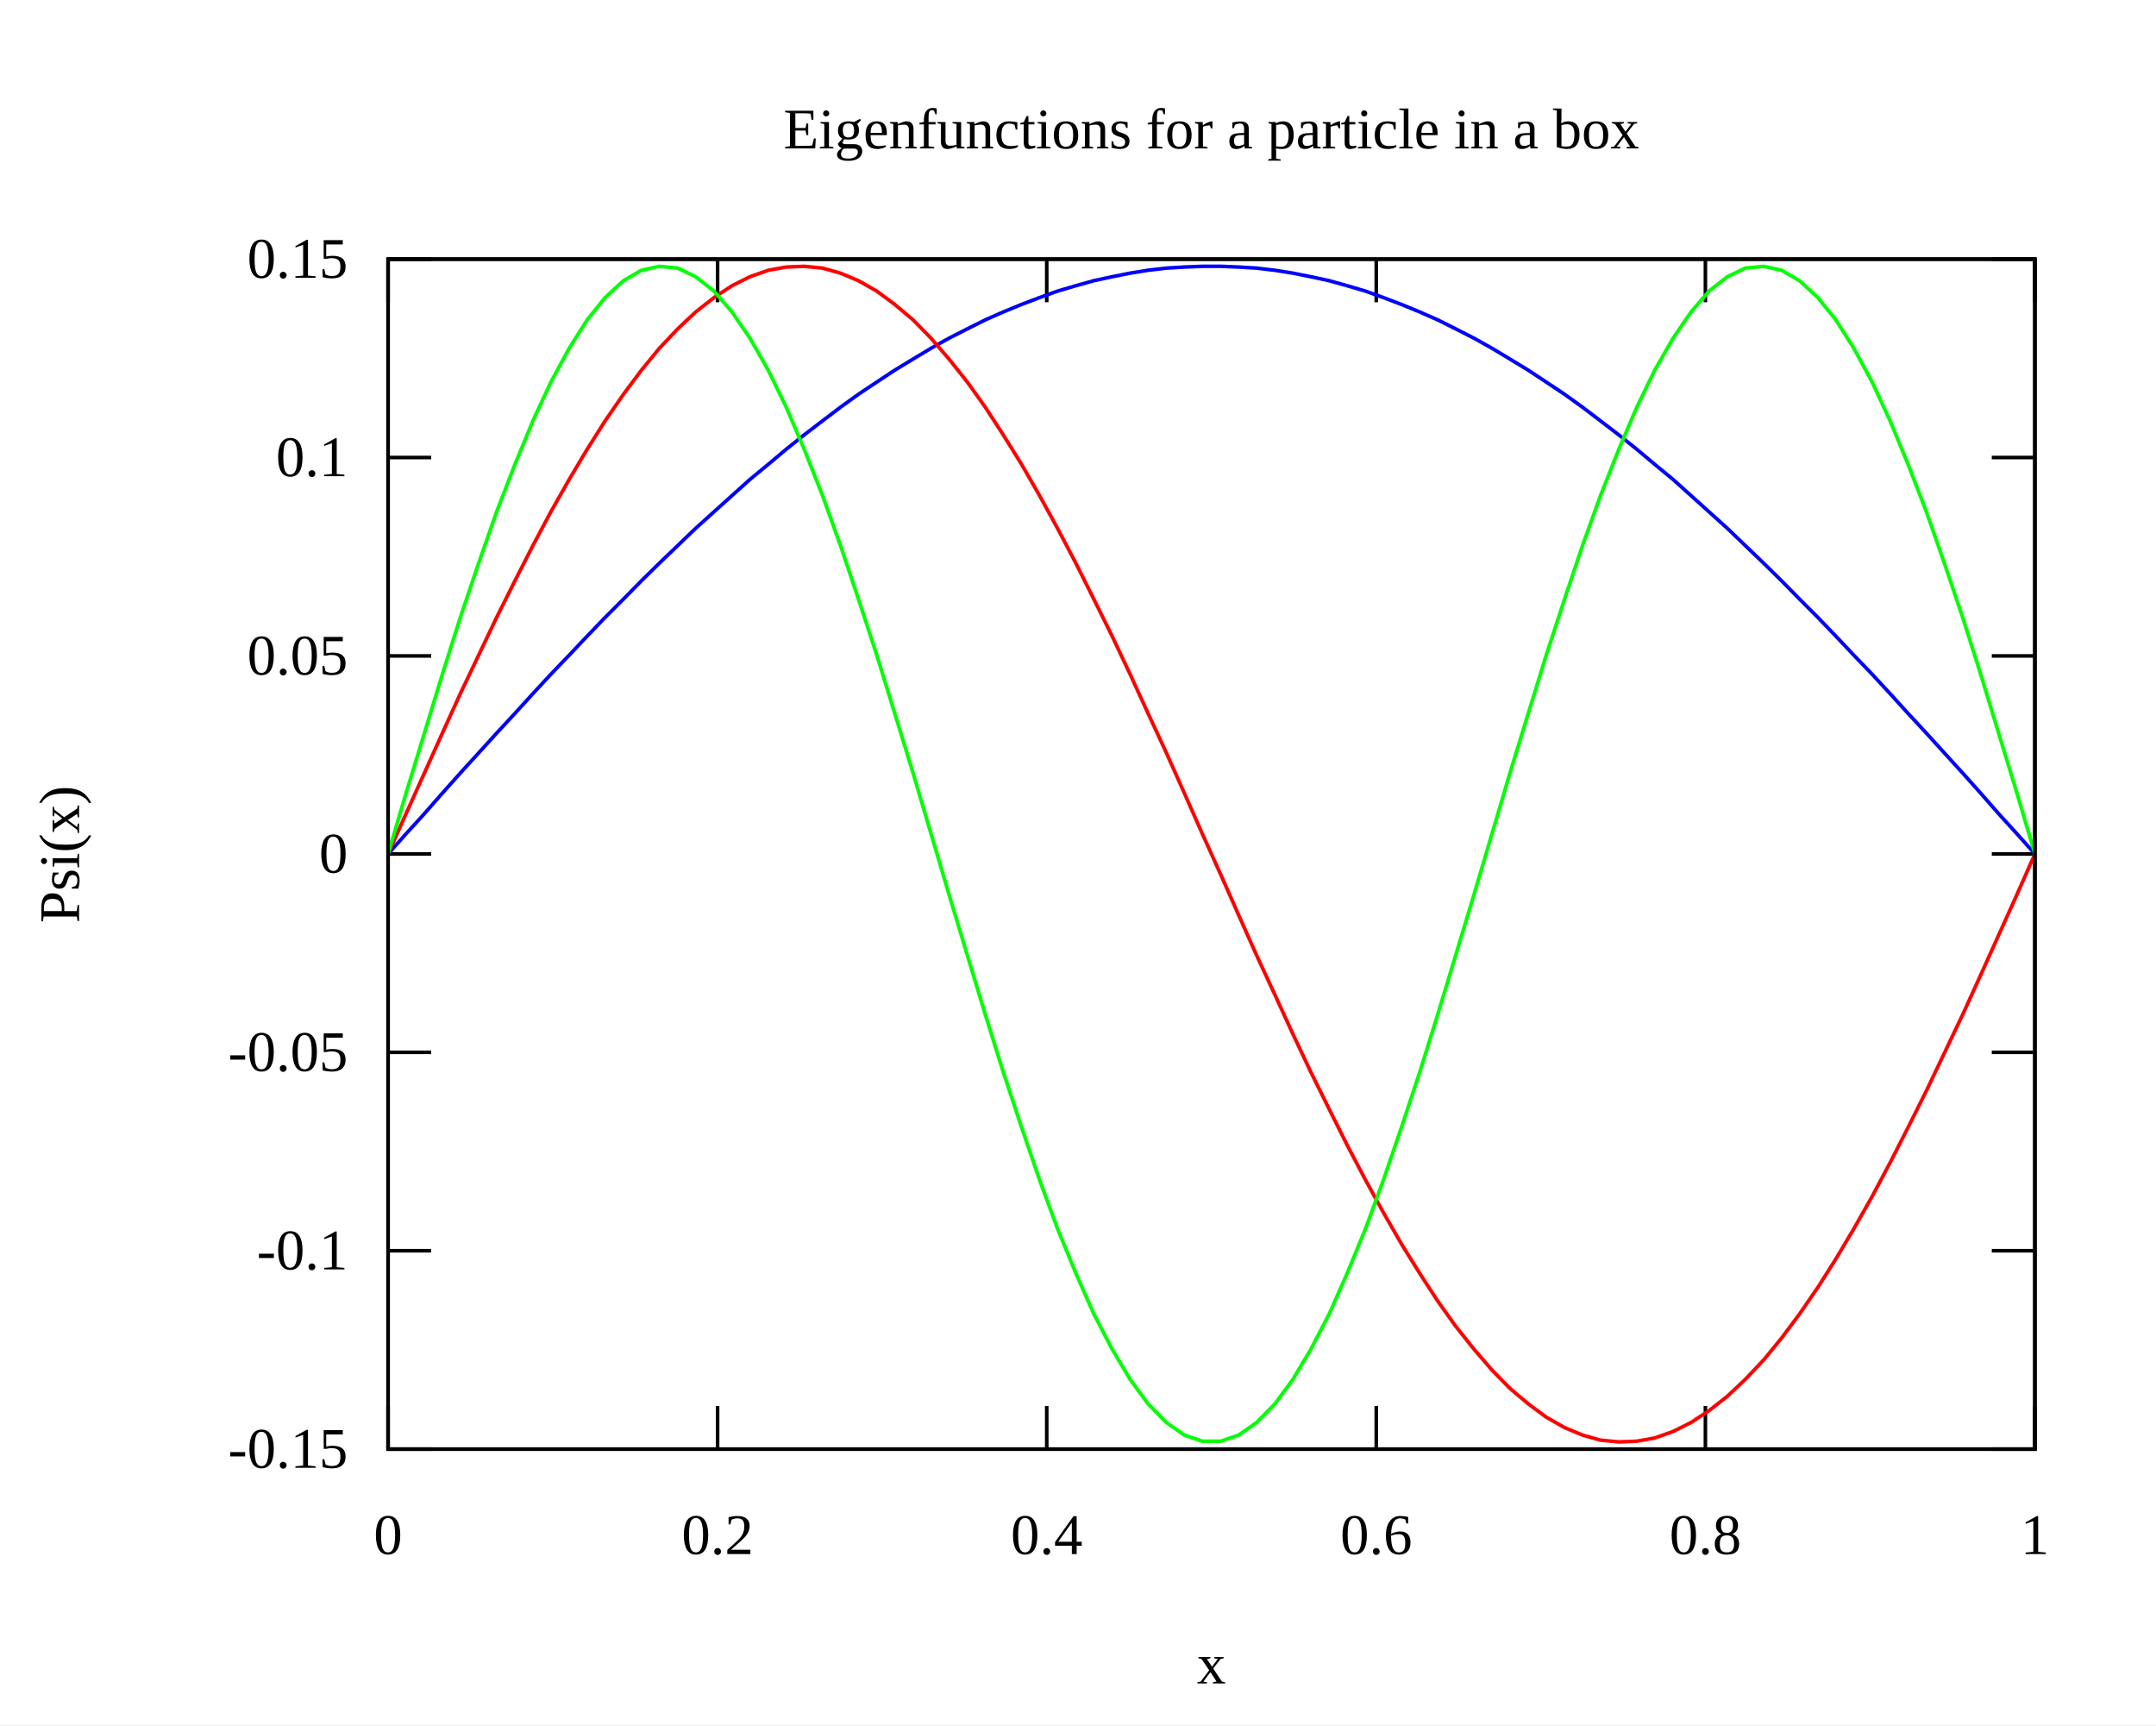
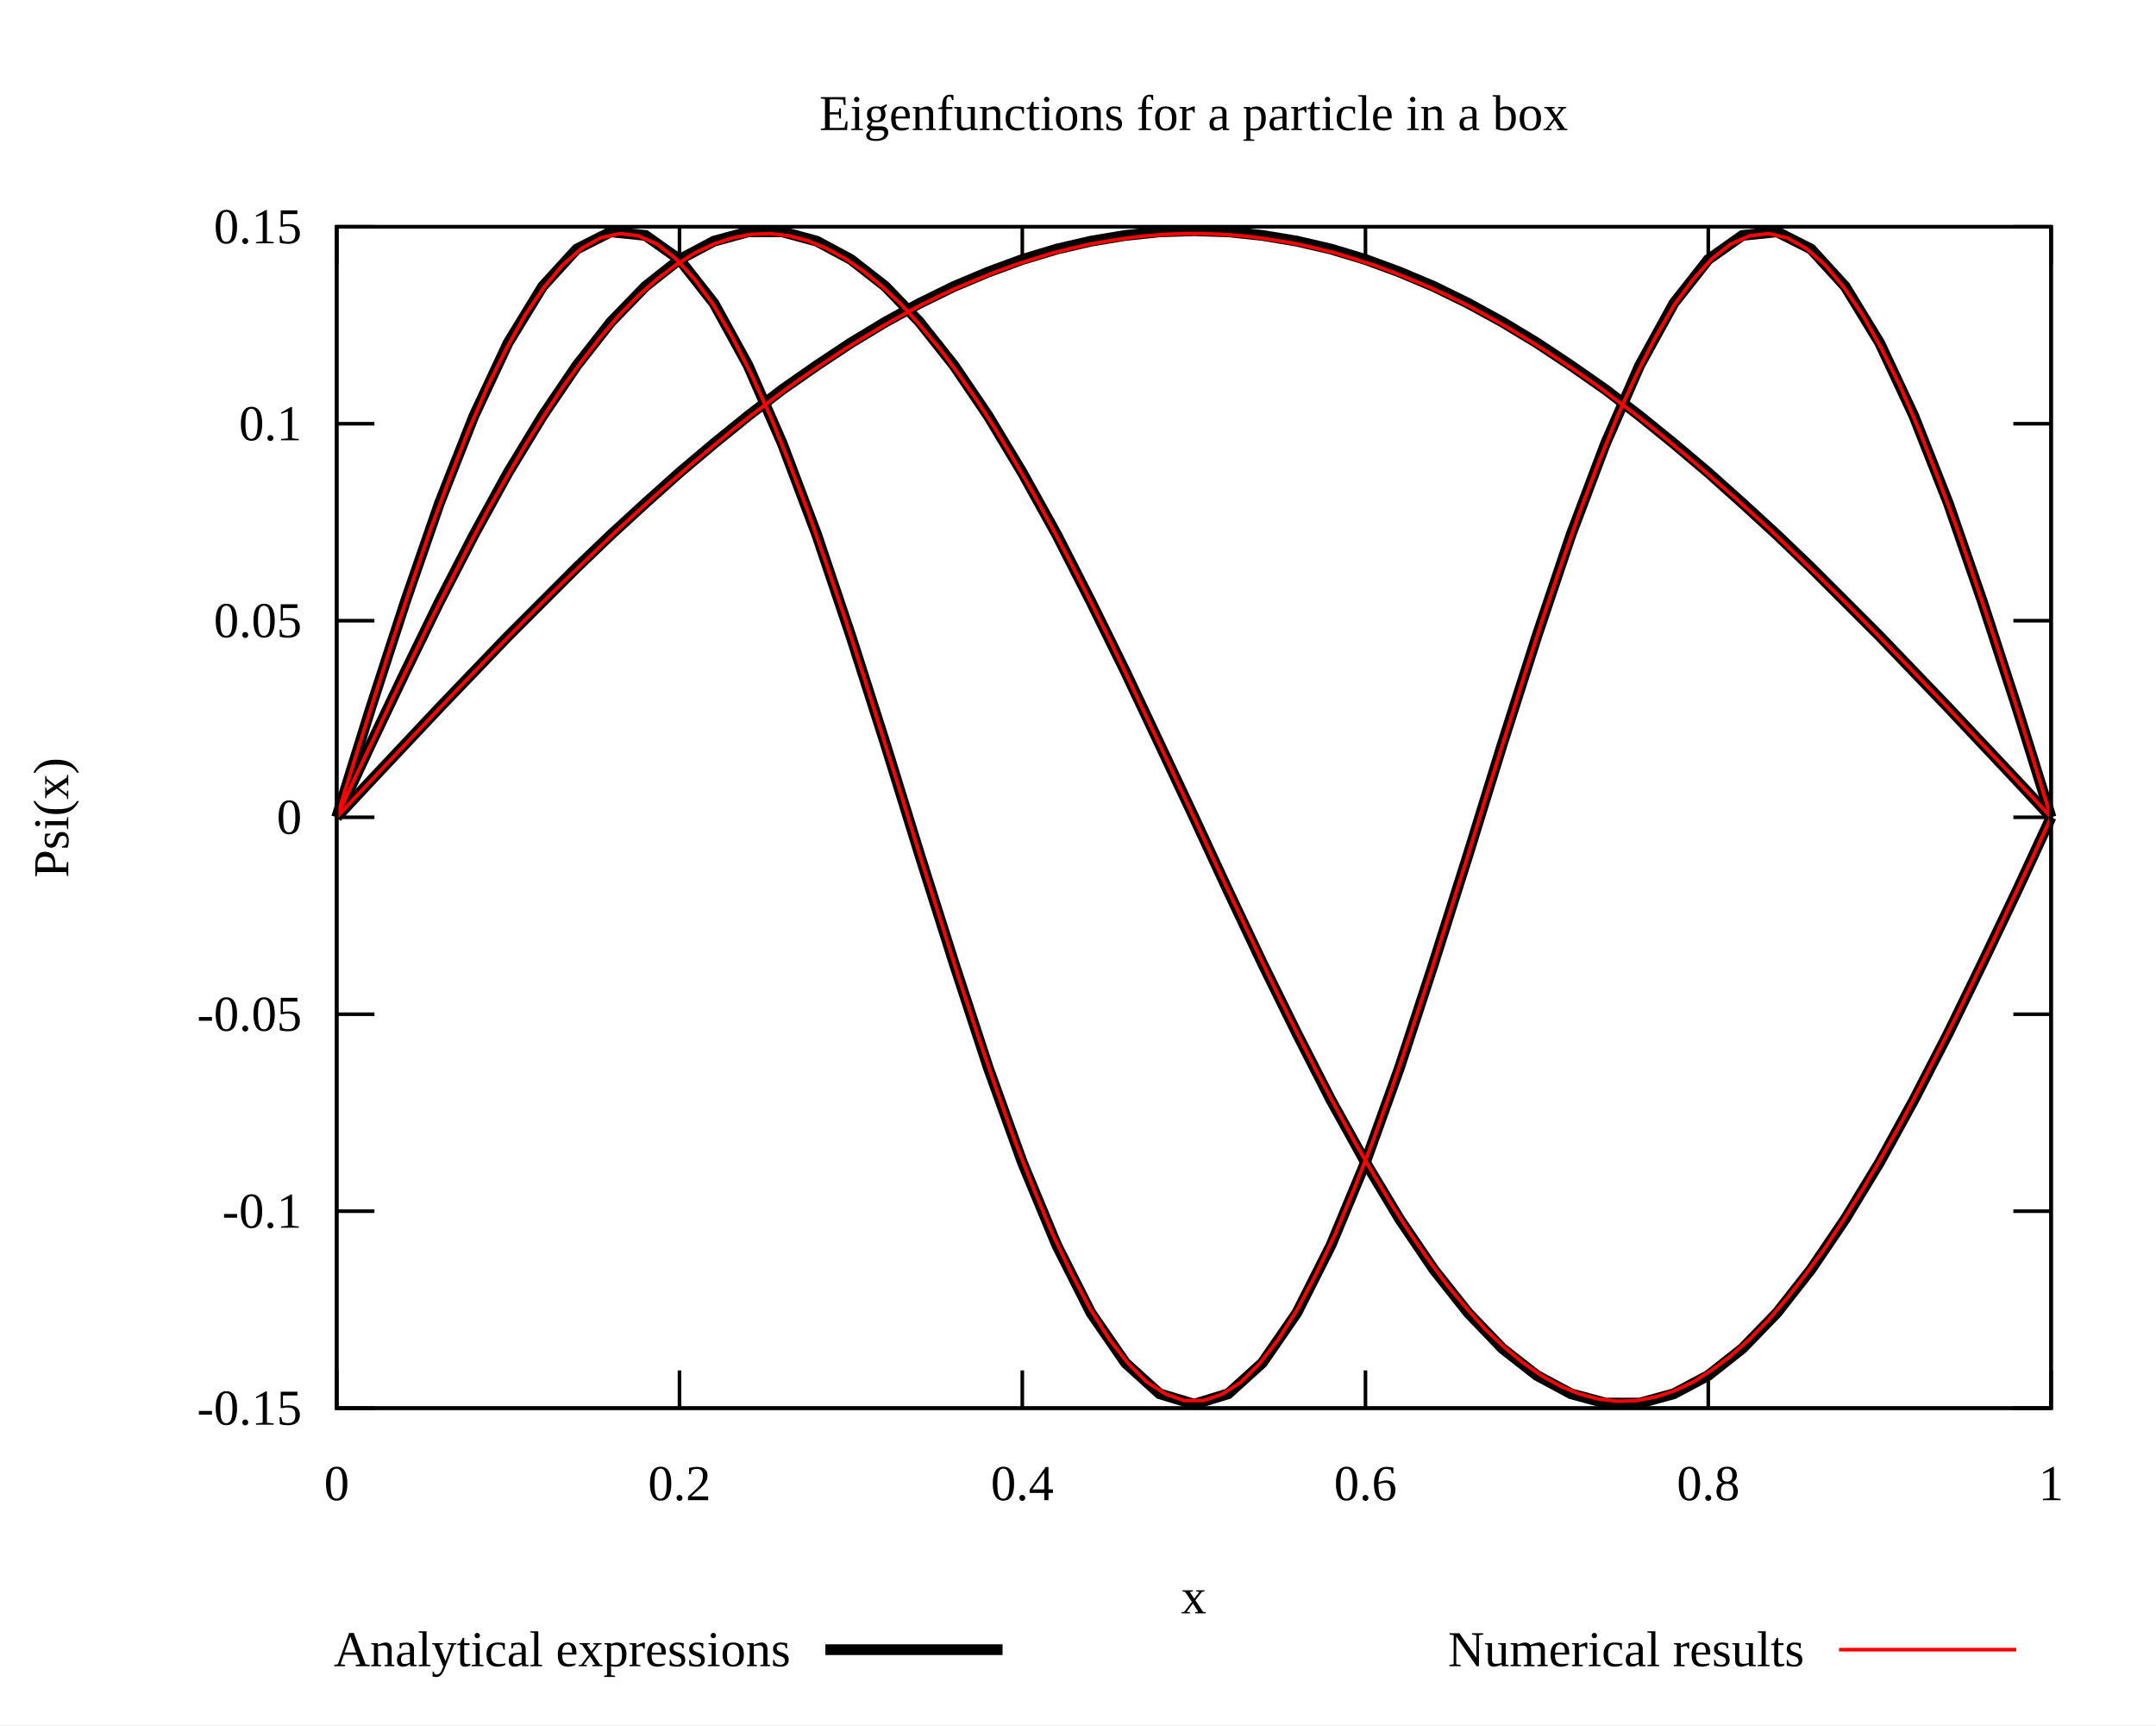
<svg xmlns="http://www.w3.org/2000/svg" xmlns:xlink="http://www.w3.org/1999/xlink" width="600" height="480" viewBox="0 0 600 480">
  <g id="gnuplot_canvas">
    <rect x="0" y="0" width="600" height="480" fill="#ffffff" />
    <defs>
      <circle id="gpDot" r="0.5" stroke-width="0.5" />
-       <path id="gpPt0" stroke-width="0.167" stroke="currentColor" d="M-1,0 h2 M0,-1 v2" />
-       <path id="gpPt1" stroke-width="0.167" stroke="currentColor" d="M-1,-1 L1,1 M1,-1 L-1,1" />
-       <path id="gpPt2" stroke-width="0.167" stroke="currentColor" d="M-1,0 L1,0 M0,-1 L0,1 M-1,-1 L1,1 M-1,1 L1,-1" />
-       <rect id="gpPt3" stroke-width="0.167" stroke="currentColor" x="-1" y="-1" width="2" height="2" />
-       <rect id="gpPt4" stroke-width="0.167" stroke="currentColor" fill="currentColor" x="-1" y="-1" width="2" height="2" />
-       <circle id="gpPt5" stroke-width="0.167" stroke="currentColor" cx="0" cy="0" r="1" />
+       <path id="gpPt0" stroke-width="0.190" stroke="currentColor" d="M-1,0 h2 M0,-1 v2" />
+       <path id="gpPt1" stroke-width="0.190" stroke="currentColor" d="M-1,-1 L1,1 M1,-1 L-1,1" />
+       <path id="gpPt2" stroke-width="0.190" stroke="currentColor" d="M-1,0 L1,0 M0,-1 L0,1 M-1,-1 L1,1 M-1,1 L1,-1" />
+       <rect id="gpPt3" stroke-width="0.190" stroke="currentColor" x="-1" y="-1" width="2" height="2" />
+       <rect id="gpPt4" stroke-width="0.190" stroke="currentColor" fill="currentColor" x="-1" y="-1" width="2" height="2" />
+       <circle id="gpPt5" stroke-width="0.190" stroke="currentColor" cx="0" cy="0" r="1" />
      <use xlink:href="#gpPt5" id="gpPt6" fill="currentColor" stroke="none" />
-       <path id="gpPt7" stroke-width="0.167" stroke="currentColor" d="M0,-1.33 L-1.33,0.67 L1.33,0.67 z" />
+       <path id="gpPt7" stroke-width="0.190" stroke="currentColor" d="M0,-1.33 L-1.33,0.67 L1.33,0.67 z" />
      <use xlink:href="#gpPt7" id="gpPt8" fill="currentColor" stroke="none" />
      <use xlink:href="#gpPt7" id="gpPt9" stroke="currentColor" transform="rotate(180)" />
      <use xlink:href="#gpPt9" id="gpPt10" fill="currentColor" stroke="none" />
      <use xlink:href="#gpPt3" id="gpPt11" stroke="currentColor" transform="rotate(45)" />
      <use xlink:href="#gpPt11" id="gpPt12" fill="currentColor" stroke="none" />
-       <path id="gpPt13" stroke-width="0.167" stroke="currentColor" d="M0,1.330 L1.265,0.411 L0.782,-1.067 L-0.782,-1.076 L-1.265,0.411 z" />
+       <path id="gpPt13" stroke-width="0.190" stroke="currentColor" d="M0,1.330 L1.265,0.411 L0.782,-1.067 L-0.782,-1.076 L-1.265,0.411 z" />
      <use xlink:href="#gpPt13" id="gpPt14" fill="currentColor" stroke="none" />
      <filter id="textbox" filterUnits="objectBoundingBox" x="0" y="0" height="1" width="1">
        <feFlood flood-color="#FFFFFF" flood-opacity="1" result="bgnd" />
        <feComposite in="SourceGraphic" in2="bgnd" operator="atop" />
      </filter>
      <filter id="greybox" filterUnits="objectBoundingBox" x="0" y="0" height="1" width="1">
        <feFlood flood-color="lightgrey" flood-opacity="1" result="grey" />
        <feComposite in="SourceGraphic" in2="grey" operator="atop" />
      </filter>
    </defs>
    <g fill="none" color="#FFFFFF" stroke="currentColor" stroke-width="1.00" stroke-linecap="butt" stroke-linejoin="miter">
</g>
    <g fill="none" color="black" stroke="currentColor" stroke-width="1.00" stroke-linecap="butt" stroke-linejoin="miter">
-       <path stroke="black" d="M108.0,403.2 L120.0,403.2 M566.3,403.2 L554.3,403.2  " />
-       <g transform="translate(96.8,408.4)" stroke="none" fill="black" font-family=" " font-size="16.00" text-anchor="end">
+       <path stroke="black" d="M93.7,391.8 L104.2,391.8 M570.8,391.8 L560.3,391.8  " />
+       <g transform="translate(84.0,396.4)" stroke="none" fill="black" font-family=" " font-size="14.00" text-anchor="end">
        <text>
          <tspan font-family=" ">-0.15</tspan>
        </text>
      </g>
    </g>
    <g fill="none" color="black" stroke="currentColor" stroke-width="1.00" stroke-linecap="butt" stroke-linejoin="miter">
-       <path stroke="black" d="M108.0,348.0 L120.0,348.0 M566.3,348.0 L554.3,348.0  " />
-       <g transform="translate(96.8,353.2)" stroke="none" fill="black" font-family=" " font-size="16.00" text-anchor="end">
+       <path stroke="black" d="M93.7,337.0 L104.2,337.0 M570.8,337.0 L560.3,337.0  " />
+       <g transform="translate(84.0,341.6)" stroke="none" fill="black" font-family=" " font-size="14.00" text-anchor="end">
        <text>
          <tspan font-family=" ">-0.1</tspan>
        </text>
      </g>
    </g>
    <g fill="none" color="black" stroke="currentColor" stroke-width="1.00" stroke-linecap="butt" stroke-linejoin="miter">
-       <path stroke="black" d="M108.0,292.8 L120.0,292.8 M566.3,292.8 L554.3,292.8  " />
-       <g transform="translate(96.8,298.0)" stroke="none" fill="black" font-family=" " font-size="16.00" text-anchor="end">
+       <path stroke="black" d="M93.7,282.2 L104.2,282.2 M570.8,282.2 L560.3,282.2  " />
+       <g transform="translate(84.0,286.8)" stroke="none" fill="black" font-family=" " font-size="14.00" text-anchor="end">
        <text>
          <tspan font-family=" ">-0.05</tspan>
        </text>
      </g>
    </g>
    <g fill="none" color="black" stroke="currentColor" stroke-width="1.00" stroke-linecap="butt" stroke-linejoin="miter">
-       <path stroke="black" d="M108.0,237.6 L120.0,237.6 M566.3,237.6 L554.3,237.6  " />
-       <g transform="translate(96.8,242.8)" stroke="none" fill="black" font-family=" " font-size="16.00" text-anchor="end">
+       <path stroke="black" d="M93.7,227.4 L104.2,227.4 M570.8,227.4 L560.3,227.4  " />
+       <g transform="translate(84.0,232.0)" stroke="none" fill="black" font-family=" " font-size="14.00" text-anchor="end">
        <text>
          <tspan font-family=" "> 0</tspan>
        </text>
      </g>
    </g>
    <g fill="none" color="black" stroke="currentColor" stroke-width="1.00" stroke-linecap="butt" stroke-linejoin="miter">
-       <path stroke="black" d="M108.0,182.5 L120.0,182.5 M566.3,182.5 L554.3,182.5  " />
-       <g transform="translate(96.8,187.7)" stroke="none" fill="black" font-family=" " font-size="16.00" text-anchor="end">
+       <path stroke="black" d="M93.7,172.7 L104.2,172.7 M570.8,172.7 L560.3,172.7  " />
+       <g transform="translate(84.0,177.3)" stroke="none" fill="black" font-family=" " font-size="14.00" text-anchor="end">
        <text>
          <tspan font-family=" "> 0.05</tspan>
        </text>
      </g>
    </g>
    <g fill="none" color="black" stroke="currentColor" stroke-width="1.00" stroke-linecap="butt" stroke-linejoin="miter">
-       <path stroke="black" d="M108.0,127.3 L120.0,127.3 M566.3,127.3 L554.3,127.3  " />
-       <g transform="translate(96.8,132.5)" stroke="none" fill="black" font-family=" " font-size="16.00" text-anchor="end">
+       <path stroke="black" d="M93.7,117.9 L104.2,117.9 M570.8,117.9 L560.3,117.9  " />
+       <g transform="translate(84.0,122.5)" stroke="none" fill="black" font-family=" " font-size="14.00" text-anchor="end">
        <text>
          <tspan font-family=" "> 0.1</tspan>
        </text>
      </g>
    </g>
    <g fill="none" color="black" stroke="currentColor" stroke-width="1.00" stroke-linecap="butt" stroke-linejoin="miter">
-       <path stroke="black" d="M108.0,72.1 L120.0,72.1 M566.3,72.1 L554.3,72.1  " />
-       <g transform="translate(96.8,77.3)" stroke="none" fill="black" font-family=" " font-size="16.00" text-anchor="end">
+       <path stroke="black" d="M93.7,63.1 L104.2,63.1 M570.8,63.1 L560.3,63.1  " />
+       <g transform="translate(84.0,67.7)" stroke="none" fill="black" font-family=" " font-size="14.00" text-anchor="end">
        <text>
          <tspan font-family=" "> 0.15</tspan>
        </text>
      </g>
    </g>
    <g fill="none" color="black" stroke="currentColor" stroke-width="1.00" stroke-linecap="butt" stroke-linejoin="miter">
-       <path stroke="black" d="M108.0,403.2 L108.0,391.2 M108.0,72.1 L108.0,84.1  " />
-       <g transform="translate(108.0,432.4)" stroke="none" fill="black" font-family=" " font-size="16.00" text-anchor="middle">
+       <path stroke="black" d="M93.7,391.8 L93.7,381.3 M93.7,63.1 L93.7,73.6  " />
+       <g transform="translate(93.7,417.4)" stroke="none" fill="black" font-family=" " font-size="14.00" text-anchor="middle">
        <text>
          <tspan font-family=" "> 0</tspan>
        </text>
      </g>
    </g>
    <g fill="none" color="black" stroke="currentColor" stroke-width="1.00" stroke-linecap="butt" stroke-linejoin="miter">
-       <path stroke="black" d="M199.7,403.2 L199.7,391.2 M199.7,72.1 L199.7,84.1  " />
-       <g transform="translate(199.7,432.4)" stroke="none" fill="black" font-family=" " font-size="16.00" text-anchor="middle">
+       <path stroke="black" d="M189.1,391.8 L189.1,381.3 M189.1,63.1 L189.1,73.6  " />
+       <g transform="translate(189.1,417.4)" stroke="none" fill="black" font-family=" " font-size="14.00" text-anchor="middle">
        <text>
          <tspan font-family=" "> 0.2</tspan>
        </text>
      </g>
    </g>
    <g fill="none" color="black" stroke="currentColor" stroke-width="1.00" stroke-linecap="butt" stroke-linejoin="miter">
-       <path stroke="black" d="M291.3,403.2 L291.3,391.2 M291.3,72.1 L291.3,84.1  " />
-       <g transform="translate(291.3,432.4)" stroke="none" fill="black" font-family=" " font-size="16.00" text-anchor="middle">
+       <path stroke="black" d="M284.5,391.8 L284.5,381.3 M284.5,63.1 L284.5,73.6  " />
+       <g transform="translate(284.5,417.4)" stroke="none" fill="black" font-family=" " font-size="14.00" text-anchor="middle">
        <text>
          <tspan font-family=" "> 0.4</tspan>
        </text>
      </g>
    </g>
    <g fill="none" color="black" stroke="currentColor" stroke-width="1.00" stroke-linecap="butt" stroke-linejoin="miter">
-       <path stroke="black" d="M383.0,403.2 L383.0,391.2 M383.0,72.1 L383.0,84.1  " />
-       <g transform="translate(383.0,432.4)" stroke="none" fill="black" font-family=" " font-size="16.00" text-anchor="middle">
+       <path stroke="black" d="M380.0,391.8 L380.0,381.3 M380.0,63.1 L380.0,73.6  " />
+       <g transform="translate(380.0,417.4)" stroke="none" fill="black" font-family=" " font-size="14.00" text-anchor="middle">
        <text>
          <tspan font-family=" "> 0.6</tspan>
        </text>
      </g>
    </g>
    <g fill="none" color="black" stroke="currentColor" stroke-width="1.00" stroke-linecap="butt" stroke-linejoin="miter">
-       <path stroke="black" d="M474.6,403.2 L474.6,391.2 M474.6,72.1 L474.6,84.1  " />
-       <g transform="translate(474.6,432.4)" stroke="none" fill="black" font-family=" " font-size="16.00" text-anchor="middle">
+       <path stroke="black" d="M475.4,391.8 L475.4,381.3 M475.4,63.1 L475.4,73.6  " />
+       <g transform="translate(475.4,417.4)" stroke="none" fill="black" font-family=" " font-size="14.00" text-anchor="middle">
        <text>
          <tspan font-family=" "> 0.8</tspan>
        </text>
      </g>
    </g>
    <g fill="none" color="black" stroke="currentColor" stroke-width="1.00" stroke-linecap="butt" stroke-linejoin="miter">
-       <path stroke="black" d="M566.3,403.2 L566.3,391.2 M566.3,72.1 L566.3,84.1  " />
-       <g transform="translate(566.3,432.4)" stroke="none" fill="black" font-family=" " font-size="16.00" text-anchor="middle">
+       <path stroke="black" d="M570.8,391.8 L570.8,381.3 M570.8,63.1 L570.8,73.6  " />
+       <g transform="translate(570.8,417.4)" stroke="none" fill="black" font-family=" " font-size="14.00" text-anchor="middle">
        <text>
          <tspan font-family=" "> 1</tspan>
        </text>
      </g>
    </g>
    <g fill="none" color="black" stroke="currentColor" stroke-width="1.00" stroke-linecap="butt" stroke-linejoin="miter">
</g>
    <g fill="none" color="black" stroke="currentColor" stroke-width="1.00" stroke-linecap="butt" stroke-linejoin="miter">
-       <path stroke="black" d="M108.0,72.1 L108.0,403.2 L566.3,403.2 L566.3,72.1 L108.0,72.1 Z  " />
-     </g>
-     <g fill="none" color="black" stroke="currentColor" stroke-width="1.00" stroke-linecap="butt" stroke-linejoin="miter">
-       <g transform="translate(22.0,237.7) rotate(270)" stroke="none" fill="black" font-family=" " font-size="16.00" text-anchor="middle">
+       <path stroke="black" d="M93.7,63.1 L93.7,391.8 L570.8,391.8 L570.8,63.1 L93.7,63.1 Z  " />
+     </g>
+     <g fill="none" color="black" stroke="currentColor" stroke-width="1.00" stroke-linecap="butt" stroke-linejoin="miter">
+       <g transform="translate(19.0,227.5) rotate(270)" stroke="none" fill="black" font-family=" " font-size="14.00" text-anchor="middle">
        <text>
          <tspan font-family=" ">Psi(x)</tspan>
        </text>
      </g>
    </g>
    <g fill="none" color="black" stroke="currentColor" stroke-width="1.00" stroke-linecap="butt" stroke-linejoin="miter">
-       <g transform="translate(337.1,468.4)" stroke="none" fill="black" font-family=" " font-size="16.00" text-anchor="middle">
+       <g transform="translate(332.2,448.9)" stroke="none" fill="black" font-family=" " font-size="14.00" text-anchor="middle">
        <text>
          <tspan font-family=" ">x</tspan>
        </text>
      </g>
    </g>
    <g fill="none" color="black" stroke="currentColor" stroke-width="1.00" stroke-linecap="butt" stroke-linejoin="miter">
-       <g transform="translate(337.1,41.3)" stroke="none" fill="black" font-family=" " font-size="16.00" text-anchor="middle">
+       <g transform="translate(332.2,36.2)" stroke="none" fill="black" font-family=" " font-size="14.00" text-anchor="middle">
        <text>
          <tspan font-family=" ">Eigenfunctions for a particle in a box</tspan>
        </text>
      </g>
    </g>
    <g id="gnuplot_plot_1">
-       <g fill="none" color="black" stroke="currentColor" stroke-width="1.00" stroke-linecap="butt" stroke-linejoin="miter">
-         <path stroke="rgb(  0,   0, 255)" d="M108.0,237.6 L113.0,232.0 L118.1,226.4 L123.1,220.7 L128.1,215.1 L133.2,209.5 L138.2,204.0 L143.3,198.5   L148.3,193.0 L153.3,187.6 L158.4,182.3 L163.4,177.0 L168.4,171.8 L173.5,166.7 L178.5,161.6 L183.5,156.7   L188.6,151.8 L193.6,147.0 L198.7,142.4 L203.7,137.9 L208.7,133.4 L213.8,129.2 L218.8,125.0 L223.8,121.0   L228.9,117.1 L233.9,113.3 L238.9,109.7 L244.0,106.3 L249.0,103.0 L254.1,99.9 L259.1,96.9 L264.1,94.1   L269.2,91.5 L274.2,89.0 L279.2,86.8 L284.3,84.7 L289.3,82.8 L294.3,81.0 L299.4,79.5 L304.4,78.1   L309.5,77.0 L314.5,76.0 L319.5,75.2 L324.6,74.6 L329.6,74.3 L334.6,74.1 L339.7,74.1 L344.7,74.3   L349.7,74.6 L354.8,75.2 L359.8,76.0 L364.8,77.0 L369.9,78.1 L374.9,79.5 L380.0,81.0 L385.0,82.8   L390.0,84.7 L395.1,86.8 L400.1,89.0 L405.1,91.5 L410.2,94.1 L415.2,96.9 L420.2,99.9 L425.3,103.0   L430.3,106.3 L435.4,109.7 L440.4,113.3 L445.4,117.1 L450.5,121.0 L455.5,125.0 L460.5,129.2 L465.6,133.4   L470.6,137.9 L475.6,142.4 L480.7,147.0 L485.7,151.8 L490.8,156.7 L495.8,161.6 L500.8,166.7 L505.9,171.8   L510.9,177.0 L515.9,182.3 L521.0,187.6 L526.0,193.0 L531.0,198.5 L536.1,204.0 L541.1,209.5 L546.2,215.1   L551.2,220.7 L556.2,226.4 L561.3,232.0 L566.3,237.6  " />
+       <g fill="none" color="#FFFFFF" stroke="black" stroke-width="3.00" stroke-linecap="butt" stroke-linejoin="miter">
+ </g>
+       <g fill="none" color="black" stroke="currentColor" stroke-width="3.00" stroke-linecap="butt" stroke-linejoin="miter">
+         <g transform="translate(220.0,463.6)" stroke="none" fill="black" font-family=" " font-size="14.00" text-anchor="end">
+           <text>
+             <tspan font-family=" ">Analytical expressions</tspan>
+           </text>
+         </g>
+       </g>
+       <g fill="none" color="black" stroke="currentColor" stroke-width="3.00" stroke-linecap="butt" stroke-linejoin="miter">
+         <path stroke="rgb(  0,   0,   0)" d="M229.7,459.0 L279.0,459.0 M93.7,227.4 L103.2,217.2 L112.8,207.0 L122.3,196.9 L131.9,186.9 L141.4,177.0   L151.0,167.4 L160.5,157.9 L170.0,148.8 L179.6,140.0 L189.1,131.5 L198.7,123.4 L208.2,115.7 L217.7,108.4   L227.3,101.7 L236.8,95.4 L246.4,89.6 L255.9,84.4 L265.5,79.7 L275.0,75.7 L284.5,72.2 L294.1,69.3   L303.6,67.1 L313.2,65.5 L322.7,64.5 L332.3,64.2 L341.8,64.5 L351.3,65.5 L360.9,67.1 L370.4,69.3   L380.0,72.2 L389.5,75.7 L399.0,79.7 L408.6,84.4 L418.1,89.6 L427.7,95.4 L437.2,101.7 L446.8,108.4   L456.3,115.7 L465.8,123.4 L475.4,131.5 L484.9,140.0 L494.5,148.8 L504.0,157.9 L513.5,167.4 L523.1,177.0   L532.6,186.9 L542.2,196.9 L551.7,207.0 L561.3,217.2 L570.8,227.4  " />
      </g>
    </g>
    <g id="gnuplot_plot_2">
-       <g fill="none" color="black" stroke="currentColor" stroke-width="1.00" stroke-linecap="butt" stroke-linejoin="miter">
-         <path stroke="rgb(255,   0,   0)" d="M108.0,237.6 L113.0,226.4 L118.1,215.1 L123.1,204.0 L128.1,193.0 L133.2,182.3 L138.2,171.8 L143.3,161.6   L148.3,151.8 L153.3,142.4 L158.4,133.4 L163.4,125.0 L168.4,117.1 L173.5,109.7 L178.5,103.0 L183.5,96.9   L188.6,91.5 L193.6,86.8 L198.7,82.8 L203.7,79.5 L208.7,77.0 L213.8,75.2 L218.8,74.3 L223.8,74.1   L228.9,74.6 L233.9,76.0 L238.9,78.1 L244.0,81.0 L249.0,84.7 L254.1,89.0 L259.1,94.1 L264.1,99.9   L269.2,106.3 L274.2,113.3 L279.2,121.0 L284.3,129.2 L289.3,137.9 L294.3,147.0 L299.4,156.7 L304.4,166.7   L309.5,177.0 L314.5,187.6 L319.5,198.5 L324.6,209.5 L329.6,220.7 L334.6,232.0 L339.7,243.3 L344.7,254.6   L349.7,265.8 L354.8,276.8 L359.8,287.7 L364.8,298.3 L369.9,308.6 L374.9,318.6 L380.0,328.3 L385.0,337.4   L390.0,346.1 L395.1,354.3 L400.1,362.0 L405.1,369.0 L410.2,375.4 L415.2,381.2 L420.2,386.3 L425.3,390.6   L430.3,394.3 L435.4,397.2 L440.4,399.3 L445.4,400.7 L450.5,401.2 L455.5,401.0 L460.5,400.1 L465.6,398.3   L470.6,395.8 L475.6,392.5 L480.7,388.5 L485.7,383.8 L490.8,378.4 L495.8,372.3 L500.8,365.6 L505.9,358.2   L510.9,350.3 L515.9,341.9 L521.0,332.9 L526.0,323.5 L531.0,313.7 L536.1,303.5 L541.1,293.0 L546.2,282.3   L551.2,271.3 L556.2,260.2 L561.3,248.9 L566.3,237.6  " />
+       <g fill="none" color="black" stroke="currentColor" stroke-width="3.00" stroke-linecap="butt" stroke-linejoin="miter">
+         <path stroke="rgb(  0,   0,   0)" d="M93.7,227.4 L103.2,207.0 L112.8,186.9 L122.3,167.4 L131.9,148.8 L141.4,131.5 L151.0,115.7 L160.5,101.7   L170.0,89.6 L179.6,79.7 L189.1,72.2 L198.7,67.1 L208.2,64.5 L217.7,64.5 L227.3,67.1 L236.8,72.2   L246.4,79.7 L255.9,89.6 L265.5,101.7 L275.0,115.7 L284.5,131.5 L294.1,148.8 L303.6,167.4 L313.2,186.9   L322.7,207.0 L332.3,227.4 L341.8,247.9 L351.3,268.0 L360.9,287.5 L370.4,306.1 L380.0,323.4 L389.5,339.2   L399.0,353.2 L408.6,365.3 L418.1,375.2 L427.7,382.7 L437.2,387.8 L446.8,390.4 L456.3,390.4 L465.8,387.8   L475.4,382.7 L484.9,375.2 L494.5,365.3 L504.0,353.2 L513.5,339.2 L523.1,323.4 L532.6,306.1 L542.2,287.5   L551.7,268.0 L561.3,247.9 L570.8,227.4  " />
      </g>
    </g>
    <g id="gnuplot_plot_3">
-       <g fill="none" color="black" stroke="currentColor" stroke-width="1.00" stroke-linecap="butt" stroke-linejoin="miter">
-         <path stroke="rgb(  0, 255,   0)" d="M108.0,237.6 L113.0,220.7 L118.1,204.0 L123.1,187.6 L128.1,171.8 L133.2,156.7 L138.2,142.4 L143.3,129.2   L148.3,117.1 L153.3,106.3 L158.4,96.9 L163.4,89.0 L168.4,82.8 L173.5,78.1 L178.5,75.2 L183.5,74.1   L188.6,74.6 L193.6,77.0 L198.7,81.0 L203.7,86.8 L208.7,94.1 L213.8,103.0 L218.8,113.3 L223.8,125.0   L228.9,137.9 L233.9,151.8 L238.9,166.7 L244.0,182.3 L249.0,198.5 L254.1,215.1 L259.1,232.0 L264.1,248.9   L269.2,265.8 L274.2,282.3 L279.2,298.3 L284.3,313.7 L289.3,328.3 L294.3,341.9 L299.4,354.3 L304.4,365.6   L309.5,375.4 L314.5,383.8 L319.5,390.6 L324.6,395.8 L329.6,399.3 L334.6,401.0 L339.7,401.0 L344.7,399.3   L349.7,395.8 L354.8,390.6 L359.8,383.8 L364.8,375.4 L369.9,365.6 L374.9,354.3 L380.0,341.9 L385.0,328.3   L390.0,313.7 L395.1,298.3 L400.1,282.3 L405.1,265.8 L410.2,248.9 L415.2,232.0 L420.2,215.1 L425.3,198.5   L430.3,182.3 L435.4,166.7 L440.4,151.8 L445.4,137.9 L450.5,125.0 L455.5,113.3 L460.5,103.0 L465.6,94.1   L470.6,86.8 L475.6,81.0 L480.7,77.0 L485.7,74.6 L490.8,74.1 L495.8,75.2 L500.8,78.1 L505.9,82.8   L510.9,89.0 L515.9,96.9 L521.0,106.3 L526.0,117.1 L531.0,129.2 L536.1,142.4 L541.1,156.7 L546.2,171.8   L551.2,187.6 L556.2,204.0 L561.3,220.7 L566.3,237.6  " />
-       </g>
-     </g>
-     <g fill="none" color="#FFFFFF" stroke="rgb(  0, 255,   0)" stroke-width="2.00" stroke-linecap="butt" stroke-linejoin="miter">
+       <g fill="none" color="black" stroke="currentColor" stroke-width="3.00" stroke-linecap="butt" stroke-linejoin="miter">
+         <path stroke="rgb(  0,   0,   0)" d="M93.7,227.4 L103.2,196.9 L112.8,167.4 L122.3,140.0 L131.9,115.7 L141.4,95.4 L151.0,79.7 L160.5,69.3   L170.0,64.5 L179.6,65.5 L189.1,72.2 L198.7,84.4 L208.2,101.7 L217.7,123.4 L227.3,148.8 L236.8,177.0   L246.4,207.0 L255.9,237.7 L265.5,268.0 L275.0,297.0 L284.5,323.4 L294.1,346.5 L303.6,365.3 L313.2,379.2   L322.7,387.8 L332.3,390.7 L341.8,387.8 L351.3,379.2 L360.9,365.3 L370.4,346.5 L380.0,323.4 L389.5,297.0   L399.0,268.0 L408.6,237.7 L418.1,207.0 L427.7,177.0 L437.2,148.8 L446.8,123.4 L456.3,101.7 L465.8,84.4   L475.4,72.2 L484.9,65.5 L494.5,64.5 L504.0,69.3 L513.5,79.7 L523.1,95.4 L532.6,115.7 L542.2,140.0   L551.7,167.4 L561.3,196.9 L570.8,227.4  " />
+       </g>
+     </g>
+     <g id="gnuplot_plot_4">
+       <g fill="none" color="#FFFFFF" stroke="rgb(  0,   0,   0)" stroke-width="1.00" stroke-linecap="butt" stroke-linejoin="miter">
+ </g>
+       <g fill="none" color="black" stroke="currentColor" stroke-width="1.00" stroke-linecap="butt" stroke-linejoin="miter">
+         <g transform="translate(502.1,463.6)" stroke="none" fill="black" font-family=" " font-size="14.00" text-anchor="end">
+           <text>
+             <tspan font-family=" ">Numerical results</tspan>
+           </text>
+         </g>
+       </g>
+       <g fill="none" color="black" stroke="currentColor" stroke-width="1.00" stroke-linecap="butt" stroke-linejoin="miter">
+         <path stroke="rgb(255,   0,   0)" d="M511.8,459.0 L561.1,459.0 M93.7,227.4 L98.9,221.8 L104.2,216.2 L109.4,210.7 L114.7,205.1 L119.9,199.6   L125.2,194.0 L130.4,188.6 L135.6,183.2 L140.9,177.8 L146.1,172.5 L151.4,167.2 L156.6,162.1 L161.9,157.0   L167.1,152.0 L172.3,147.0 L177.6,142.2 L182.8,137.5 L188.1,132.9 L193.3,128.4 L198.6,124.0 L203.8,119.7   L209.0,115.6 L214.3,111.6 L219.5,107.7 L224.8,104.0 L230.0,100.5 L235.3,97.0 L240.5,93.8 L245.7,90.7   L251.0,87.7 L256.2,84.9 L261.5,82.3 L266.7,79.9 L272.0,77.7 L277.2,75.6 L282.4,73.7 L287.7,72.0   L292.9,70.4 L298.2,69.1 L303.4,67.9 L308.7,67.0 L313.9,66.2 L319.1,65.6 L324.4,65.2 L329.6,65.0   L334.9,65.0 L340.1,65.2 L345.4,65.6 L350.6,66.2 L355.8,67.0 L361.1,67.9 L366.3,69.1 L371.6,70.4   L376.8,72.0 L382.1,73.7 L387.3,75.6 L392.5,77.7 L397.8,79.9 L403.0,82.3 L408.3,84.9 L413.5,87.7   L418.8,90.7 L424.0,93.8 L429.2,97.0 L434.5,100.5 L439.7,104.0 L445.0,107.7 L450.2,111.6 L455.5,115.6   L460.7,119.7 L465.9,124.0 L471.2,128.4 L476.4,132.9 L481.7,137.5 L486.9,142.2 L492.2,147.0 L497.4,152.0   L502.6,157.0 L507.9,162.1 L513.1,167.2 L518.4,172.5 L523.6,177.8 L528.9,183.2 L534.1,188.6 L539.3,194.0   L544.6,199.6 L549.8,205.1 L555.1,210.7 L560.3,216.2 L565.6,221.8 L570.8,227.4  " />
+       </g>
+     </g>
+     <g id="gnuplot_plot_5">
+       <g fill="none" color="black" stroke="currentColor" stroke-width="1.00" stroke-linecap="butt" stroke-linejoin="miter">
+         <path stroke="rgb(255,   0,   0)" d="M93.7,227.4 L98.9,216.2 L104.2,205.1 L109.4,194.0 L114.7,183.2 L119.9,172.5 L125.2,162.1 L130.4,152.0   L135.6,142.2 L140.9,132.9 L146.1,124.0 L151.4,115.6 L156.6,107.7 L161.9,100.5 L167.1,93.8 L172.3,87.7   L177.6,82.3 L182.8,77.7 L188.1,73.7 L193.3,70.4 L198.6,67.9 L203.8,66.2 L209.0,65.2 L214.3,65.0   L219.5,65.6 L224.8,67.0 L230.0,69.1 L235.3,72.0 L240.5,75.6 L245.7,79.9 L251.0,84.9 L256.2,90.7   L261.5,97.0 L266.7,104.0 L272.0,111.6 L277.2,119.7 L282.4,128.4 L287.7,137.5 L292.9,147.0 L298.2,157.0   L303.4,167.2 L308.7,177.8 L313.9,188.6 L319.1,199.6 L324.4,210.7 L329.6,221.8 L334.9,233.1 L340.1,244.2   L345.4,255.3 L350.6,266.3 L355.8,277.1 L361.1,287.7 L366.3,297.9 L371.6,307.9 L376.8,317.4 L382.1,326.5   L387.3,335.2 L392.5,343.3 L397.8,350.9 L403.0,357.9 L408.3,364.2 L413.5,370.0 L418.8,375.0 L424.0,379.3   L429.2,382.9 L434.5,385.8 L439.7,387.9 L445.0,389.3 L450.2,389.9 L455.5,389.7 L460.7,388.7 L465.9,387.0   L471.2,384.5 L476.4,381.2 L481.7,377.2 L486.9,372.6 L492.2,367.2 L497.4,361.1 L502.6,354.4 L507.9,347.2   L513.1,339.3 L518.4,330.9 L523.6,322.0 L528.9,312.7 L534.1,302.9 L539.3,292.8 L544.6,282.4 L549.8,271.7   L555.1,260.9 L560.3,249.8 L565.6,238.7 L570.8,227.4  " />
+       </g>
+     </g>
+     <g id="gnuplot_plot_6">
+       <g fill="none" color="black" stroke="currentColor" stroke-width="1.00" stroke-linecap="butt" stroke-linejoin="miter">
+         <path stroke="rgb(255,   0,   0)" d="M93.7,227.4 L98.9,210.7 L104.2,194.0 L109.4,177.8 L114.7,162.1 L119.9,147.0 L125.2,132.9 L130.4,119.7   L135.6,107.7 L140.9,97.0 L146.1,87.7 L151.4,79.9 L156.6,73.7 L161.9,69.1 L167.1,66.2 L172.3,65.0   L177.6,65.6 L182.8,67.9 L188.1,72.0 L193.3,77.7 L198.6,84.9 L203.8,93.8 L209.0,104.0 L214.3,115.6   L219.5,128.4 L224.8,142.2 L230.0,157.0 L235.3,172.5 L240.5,188.6 L245.7,205.1 L251.0,221.8 L256.2,238.7   L261.5,255.3 L266.7,271.7 L272.0,287.7 L277.2,302.9 L282.4,317.4 L287.7,330.9 L292.9,343.3 L298.2,354.4   L303.4,364.2 L308.7,372.6 L313.9,379.3 L319.1,384.5 L324.4,387.9 L329.6,389.7 L334.9,389.7 L340.1,387.9   L345.4,384.5 L350.6,379.3 L355.8,372.6 L361.1,364.2 L366.3,354.4 L371.6,343.3 L376.8,330.9 L382.1,317.4   L387.3,302.9 L392.5,287.7 L397.8,271.7 L403.0,255.3 L408.3,238.7 L413.5,221.8 L418.8,205.1 L424.0,188.6   L429.2,172.5 L434.5,157.0 L439.7,142.2 L445.0,128.4 L450.2,115.6 L455.5,104.0 L460.7,93.8 L465.9,84.9   L471.2,77.7 L476.4,72.0 L481.7,67.9 L486.9,65.6 L492.2,65.0 L497.4,66.2 L502.6,69.1 L507.9,73.7   L513.1,79.9 L518.4,87.7 L523.6,97.0 L528.9,107.7 L534.1,119.7 L539.3,132.9 L544.6,147.0 L549.8,162.1   L555.1,177.8 L560.3,194.0 L565.6,210.7 L570.8,227.4  " />
+       </g>
+     </g>
+     <g fill="none" color="#FFFFFF" stroke="rgb(255,   0,   0)" stroke-width="2.00" stroke-linecap="butt" stroke-linejoin="miter">
</g>
    <g fill="none" color="black" stroke="currentColor" stroke-width="2.00" stroke-linecap="butt" stroke-linejoin="miter">
</g>
    <g fill="none" color="black" stroke="black" stroke-width="1.00" stroke-linecap="butt" stroke-linejoin="miter">
</g>
    <g fill="none" color="black" stroke="currentColor" stroke-width="1.00" stroke-linecap="butt" stroke-linejoin="miter">
-       <path stroke="black" d="M108.0,72.1 L108.0,403.2 L566.3,403.2 L566.3,72.1 L108.0,72.1 Z  " />
+       <path stroke="black" d="M93.7,63.1 L93.7,391.8 L570.8,391.8 L570.8,63.1 L93.7,63.1 Z  " />
    </g>
    <g fill="none" color="black" stroke="currentColor" stroke-width="1.00" stroke-linecap="butt" stroke-linejoin="miter">
</g>
  </g>
</svg>
